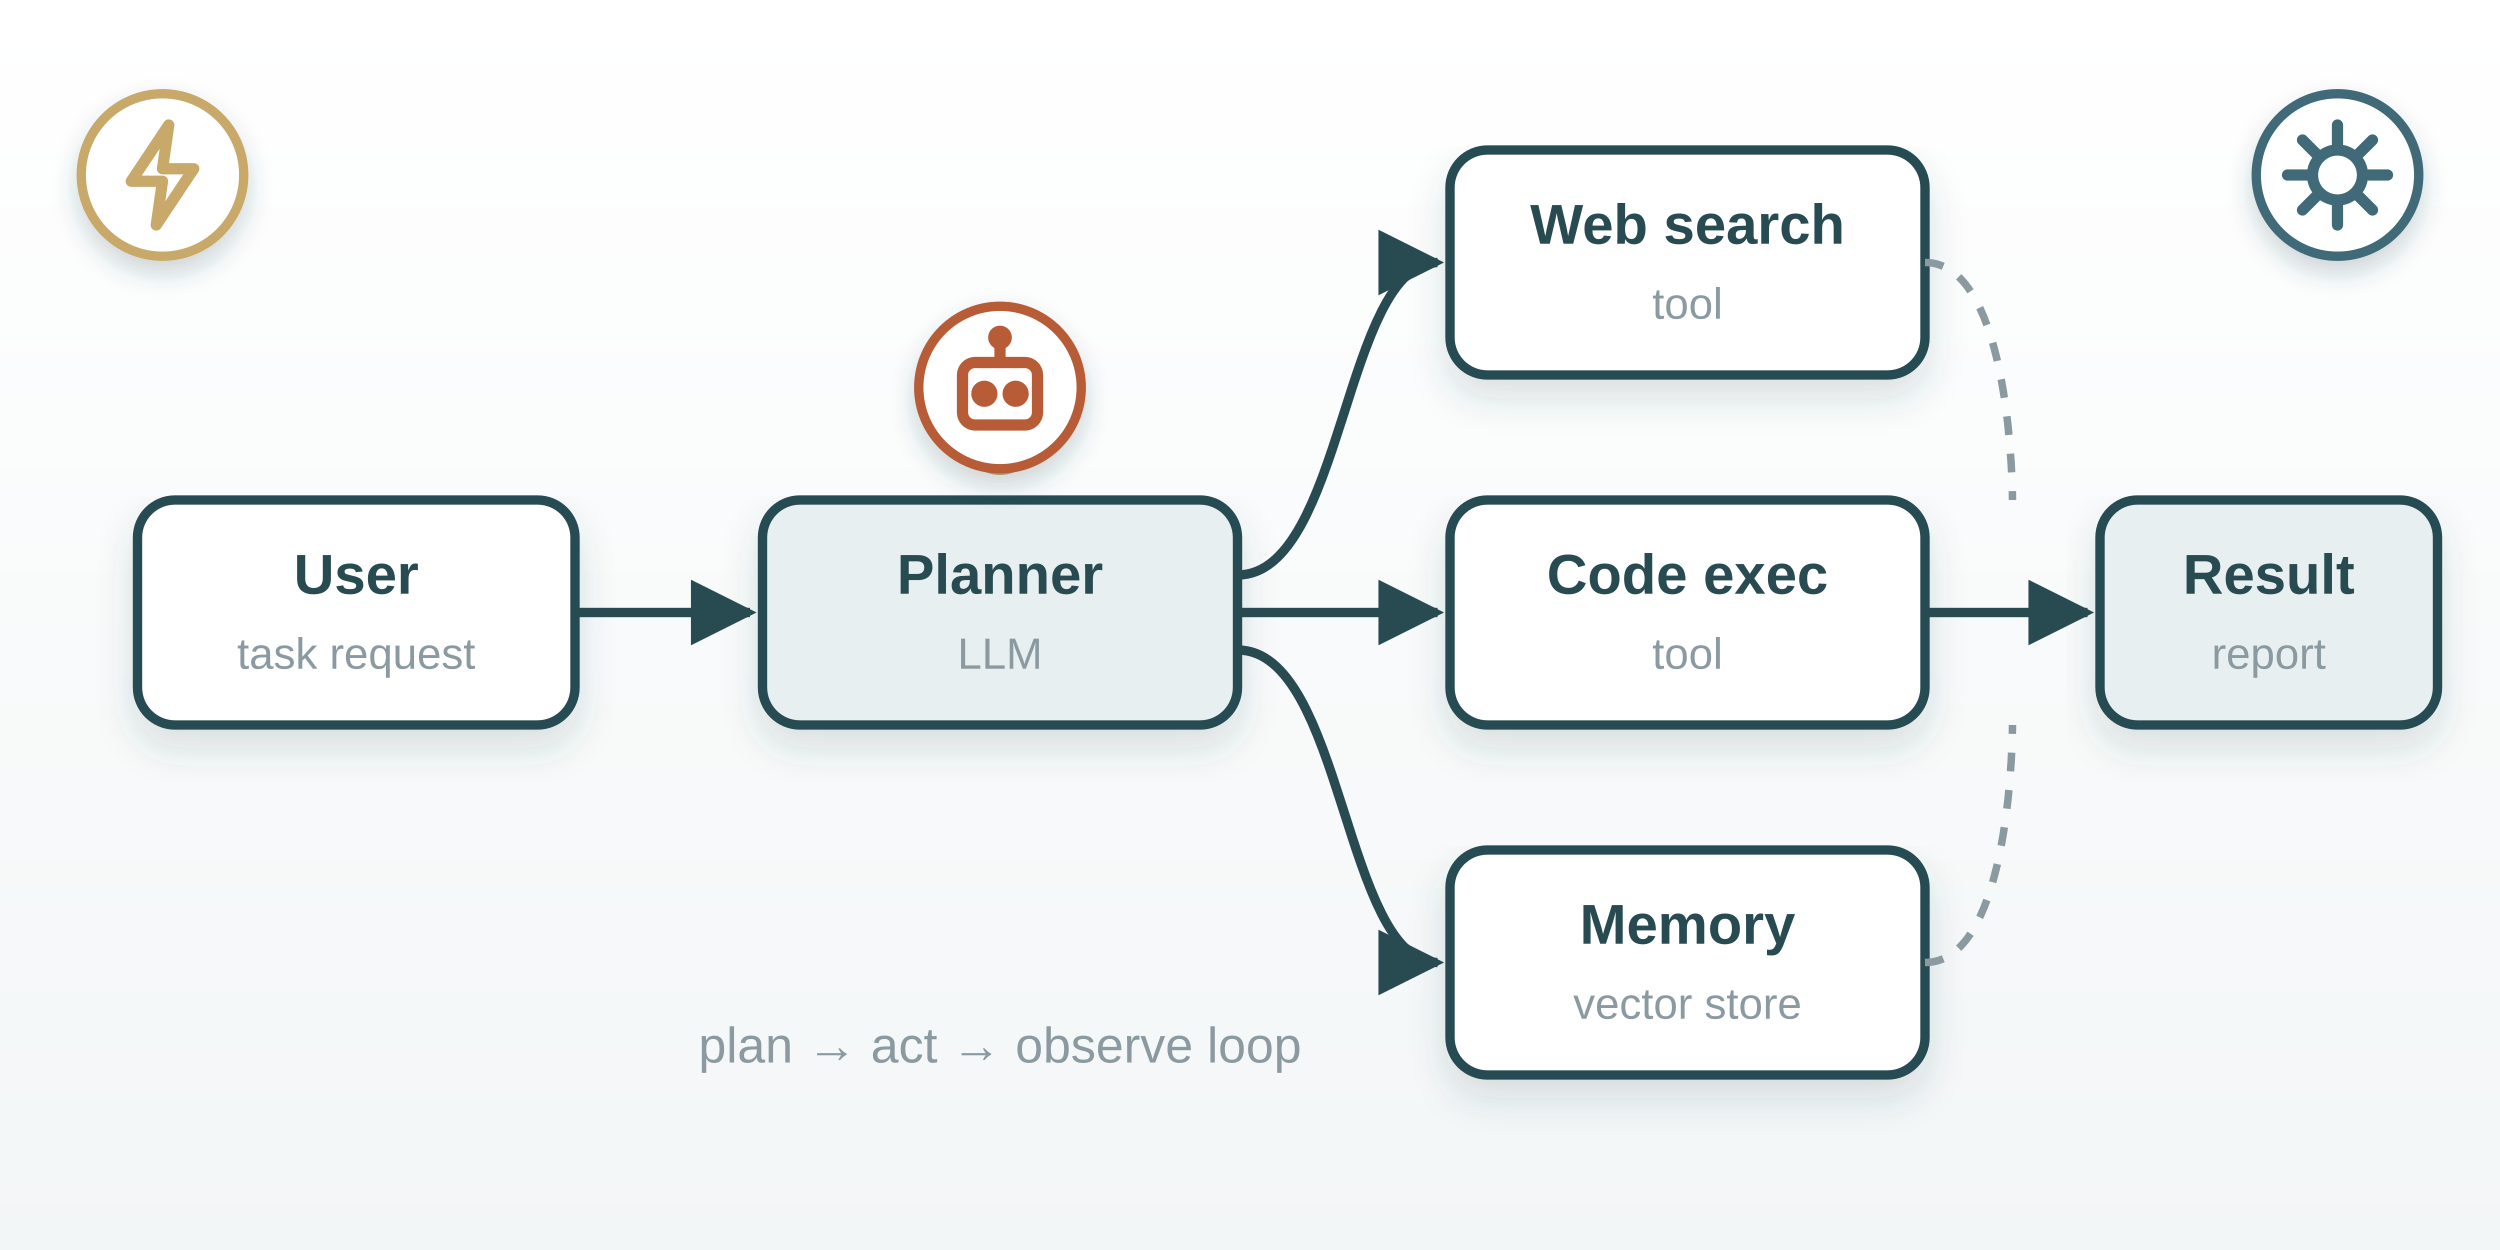
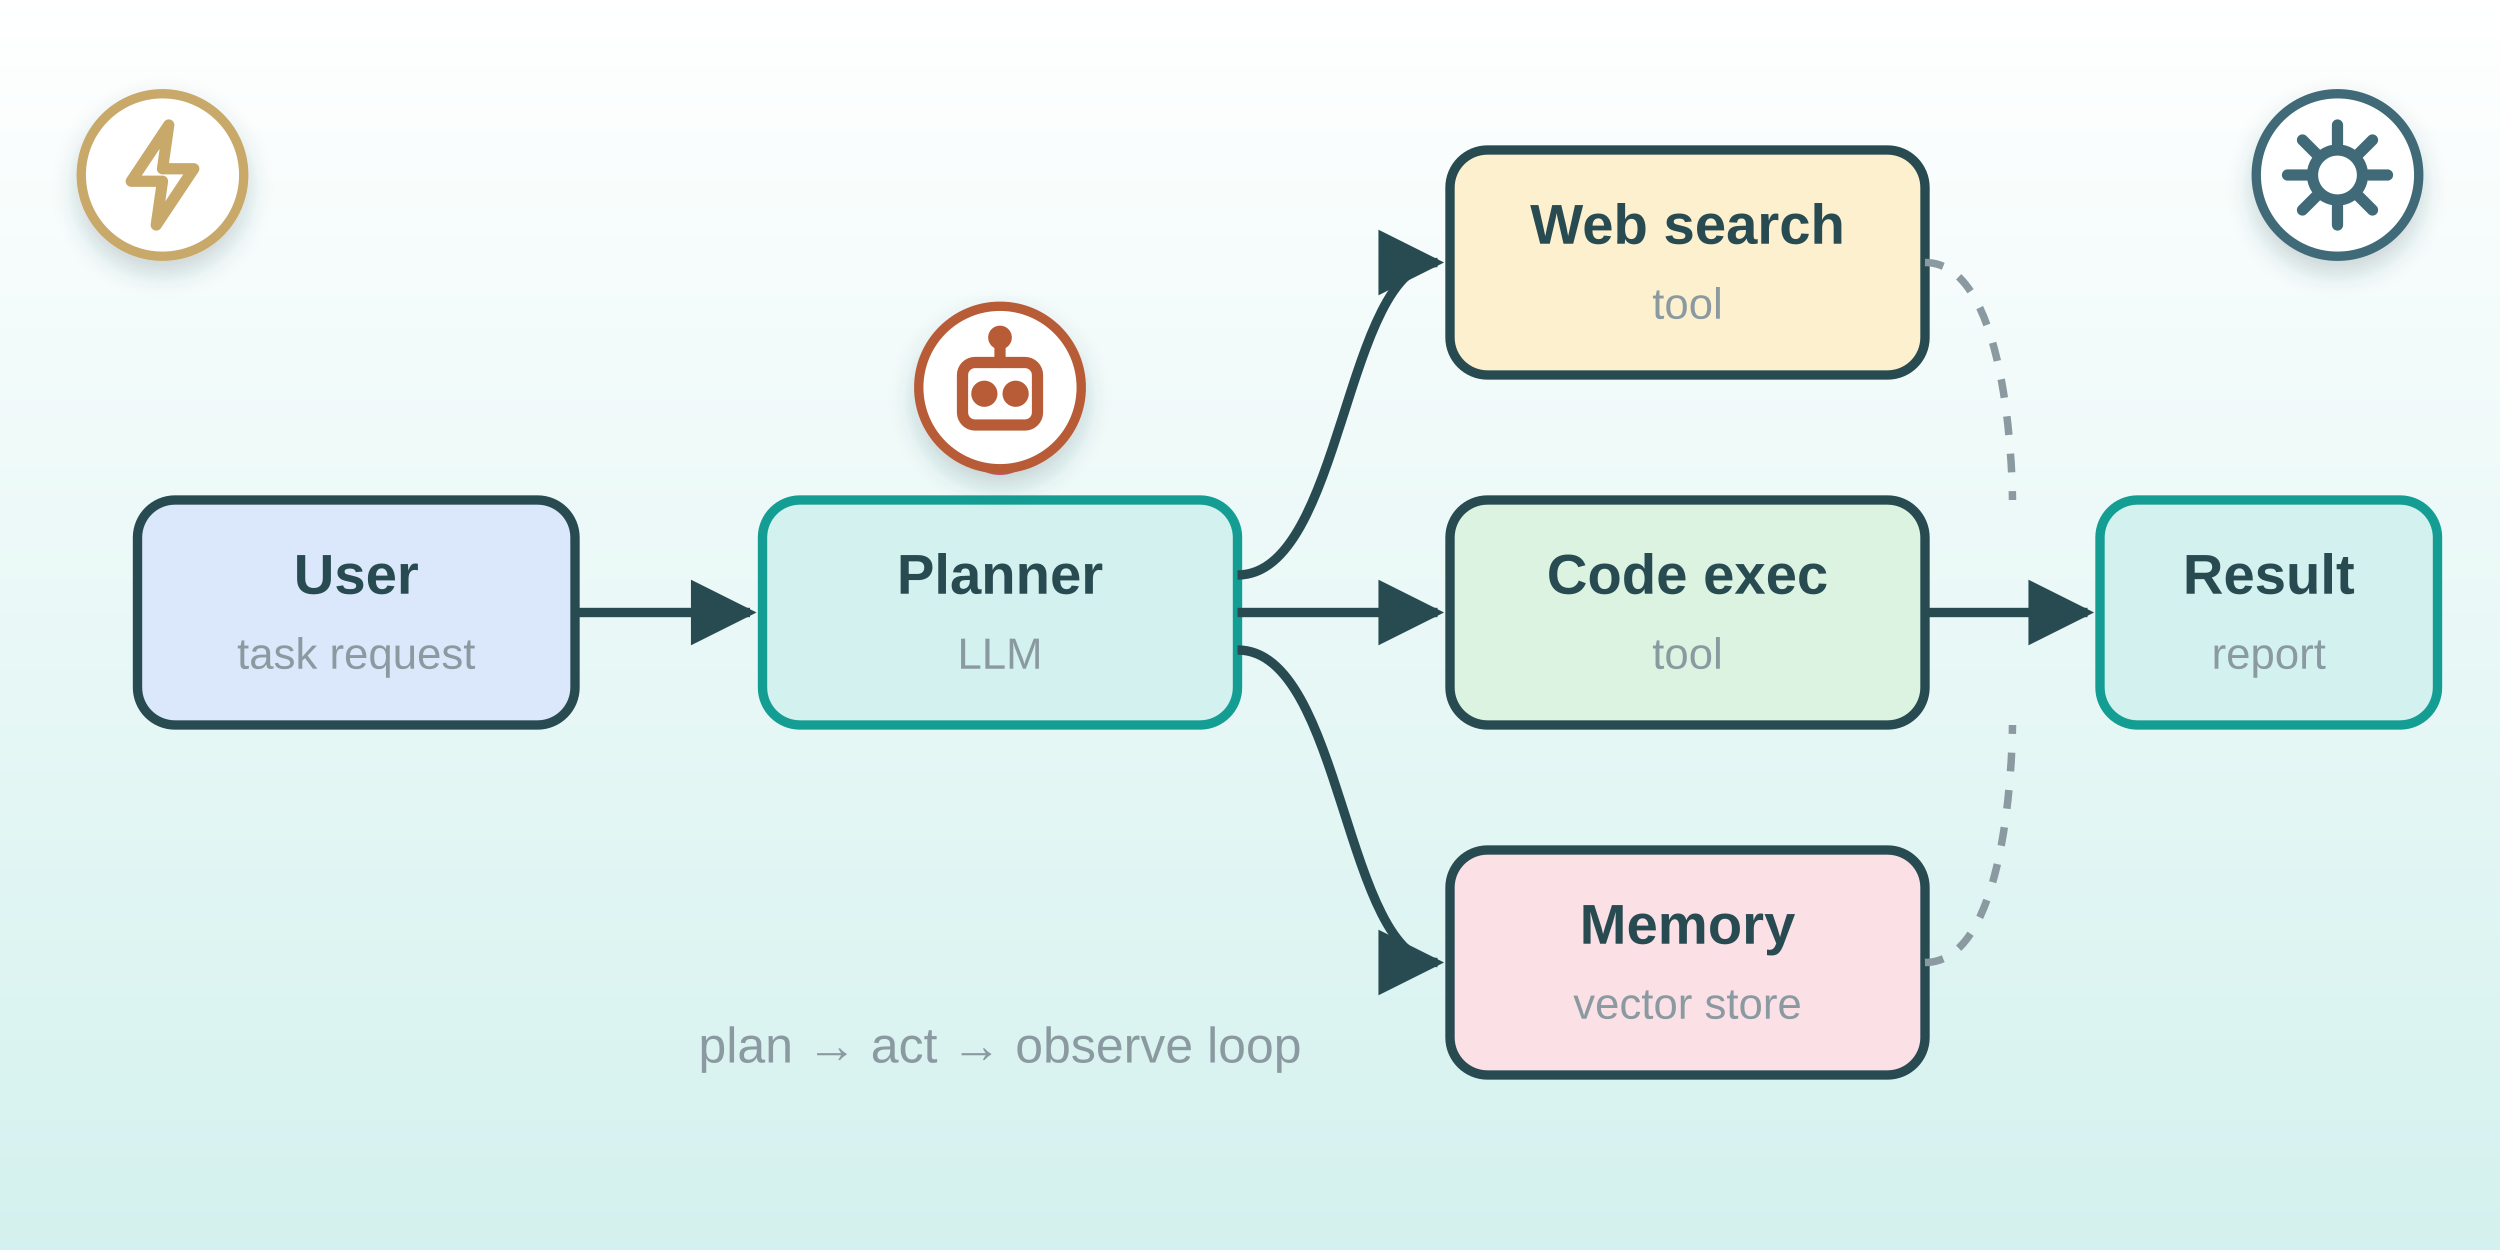
<svg xmlns="http://www.w3.org/2000/svg" viewBox="0 0 400 200" font-family="Manrope, Arial, sans-serif" role="img" aria-label="Agent workflow diagram with planner, tools and memory">
  <rect width="400" height="200" fill="url(#ground)" />
  <defs>
    <linearGradient id="ground" x1="0" y1="0" x2="0" y2="1">
      <stop offset="0" stop-color="#ffffff" />
-       <stop offset="1" stop-color="#f3f6f7" />
+       <stop offset="1" stop-color="#d3f1ee" />
    </linearGradient>
    <filter id="sh" x="-10%" y="-10%" width="130%" height="140%">
      <feDropShadow dx="0" dy="3" stdDeviation="3" flood-color="#284b52" flood-opacity="0.16" />
    </filter>
    <filter id="bs" x="-30%" y="-30%" width="160%" height="160%">
      <feDropShadow dx="0" dy="2" stdDeviation="2" flood-color="#284b52" flood-opacity="0.22" />
    </filter>
  </defs>
  <defs>
    <marker id="ah" viewBox="0 0 10 10" refX="9" refY="5" markerWidth="7" markerHeight="7" orient="auto">
      <path d="M0 0 L10 5 L0 10 Z" fill="#284b52" />
    </marker>
  </defs>
-   <rect x="22" y="80" width="70" height="36" rx="6" fill="#ffffff" stroke="#284b52" stroke-width="1.5" filter="url(#sh)" />
+   <rect x="22" y="80" width="70" height="36" rx="6" fill="#dbe8fb" stroke="#284b52" stroke-width="1.5" />
  <text x="57.0" y="95" font-size="9" font-weight="700" fill="#284b52" text-anchor="middle">User</text>
  <text x="57.0" y="107" font-size="7" font-weight="500" fill="#8a9aa0" text-anchor="middle">task request</text>
-   <rect x="122" y="80" width="76" height="36" rx="6" fill="#e8eff0" stroke="#284b52" stroke-width="1.5" filter="url(#sh)" />
+   <rect x="122" y="80" width="76" height="36" rx="6" fill="#d3f1ee" stroke="#149e93" stroke-width="1.5" />
  <text x="160.0" y="95" font-size="9" font-weight="700" fill="#284b52" text-anchor="middle">Planner</text>
  <text x="160.0" y="107" font-size="7" font-weight="500" fill="#8a9aa0" text-anchor="middle">LLM</text>
-   <rect x="232" y="24" width="76" height="36" rx="6" fill="#ffffff" stroke="#284b52" stroke-width="1.5" filter="url(#sh)" />
+   <rect x="232" y="24" width="76" height="36" rx="6" fill="#fdf0cf" stroke="#284b52" stroke-width="1.5" />
  <text x="270.0" y="39" font-size="9" font-weight="700" fill="#284b52" text-anchor="middle">Web search</text>
  <text x="270.0" y="51" font-size="7" font-weight="500" fill="#8a9aa0" text-anchor="middle">tool</text>
-   <rect x="232" y="80" width="76" height="36" rx="6" fill="#ffffff" stroke="#284b52" stroke-width="1.5" filter="url(#sh)" />
+   <rect x="232" y="80" width="76" height="36" rx="6" fill="#dcf3e1" stroke="#284b52" stroke-width="1.5" />
  <text x="270.0" y="95" font-size="9" font-weight="700" fill="#284b52" text-anchor="middle">Code exec</text>
  <text x="270.0" y="107" font-size="7" font-weight="500" fill="#8a9aa0" text-anchor="middle">tool</text>
-   <rect x="232" y="136" width="76" height="36" rx="6" fill="#ffffff" stroke="#284b52" stroke-width="1.5" filter="url(#sh)" />
+   <rect x="232" y="136" width="76" height="36" rx="6" fill="#fbe0e6" stroke="#284b52" stroke-width="1.5" />
  <text x="270.0" y="151" font-size="9" font-weight="700" fill="#284b52" text-anchor="middle">Memory</text>
  <text x="270.0" y="163" font-size="7" font-weight="500" fill="#8a9aa0" text-anchor="middle">vector store</text>
-   <rect x="336" y="80" width="54" height="36" rx="6" fill="#e8eff0" stroke="#284b52" stroke-width="1.5" filter="url(#sh)" />
+   <rect x="336" y="80" width="54" height="36" rx="6" fill="#d3f1ee" stroke="#149e93" stroke-width="1.5" />
  <text x="363.0" y="95" font-size="9" font-weight="700" fill="#284b52" text-anchor="middle">Result</text>
  <text x="363.0" y="107" font-size="7" font-weight="500" fill="#8a9aa0" text-anchor="middle">report</text>
  <g fill="none" stroke="#284b52" stroke-width="1.5" marker-end="url(#ah)">
    <path d="M92 98 H120" />
    <path d="M198 92 C215 92 215 42 230 42" />
    <path d="M198 98 H230" />
    <path d="M198 104 C215 104 215 154 230 154" />
    <path d="M308 98 H334" />
  </g>
  <path d="M308 42 C322 42 322 80 322 80 M308 154 C322 154 322 116 322 116" fill="none" stroke="#8a9aa0" stroke-width="1.2" stroke-dasharray="3 3" />
-   <circle cx="160" cy="70" r="6" fill="#c8a96b" />
+   <circle cx="160" cy="70" r="6" fill="#e4506e" />
  <text x="160" y="73" font-size="8" font-weight="800" fill="#ffffff" text-anchor="middle">!</text>
  <text x="160" y="170" font-size="8" font-weight="500" fill="#8a9aa0" text-anchor="middle">plan → act → observe loop</text>
  <g transform="translate(160 62)" filter="url(#bs)">
    <circle r="13" fill="#ffffff" stroke="#b85c38" stroke-width="1.5" />
    <g fill="none" stroke="#b85c38" stroke-width="1.8" stroke-linecap="round" stroke-linejoin="round" color="#b85c38">
      <rect x="-6" y="-4" width="12" height="10" rx="2" />
      <circle cx="-2.5" cy="1" r="1.2" fill="currentColor" />
      <circle cx="2.5" cy="1" r="1.2" fill="currentColor" />
      <path d="M0 -4 V-7" />
      <circle cx="0" cy="-8" r="1" fill="currentColor" />
    </g>
  </g>
  <g transform="translate(374 28)" filter="url(#bs)">
    <circle r="13" fill="#ffffff" stroke="#3f6b78" stroke-width="1.5" />
    <g fill="none" stroke="#3f6b78" stroke-width="1.8" stroke-linecap="round" stroke-linejoin="round" color="#3f6b78">
      <circle r="4" />
      <path d="M0 -8 V-5 M0 5 V8 M-8 0 H-5 M5 0 H8 M-5.6 -5.6 L-3.5 -3.5 M3.5 3.5 L5.6 5.6 M5.6 -5.6 L3.5 -3.5 M-3.5 3.5 L-5.6 5.6" />
    </g>
  </g>
  <g transform="translate(26 28)" filter="url(#bs)">
    <circle r="13" fill="#ffffff" stroke="#c8a96b" stroke-width="1.5" />
    <g fill="none" stroke="#c8a96b" stroke-width="1.8" stroke-linecap="round" stroke-linejoin="round" color="#c8a96b">
      <path d="M1 -8 L-5 1 H0 L-1 8 L5 -1 H0 Z" />
    </g>
  </g>
</svg>
